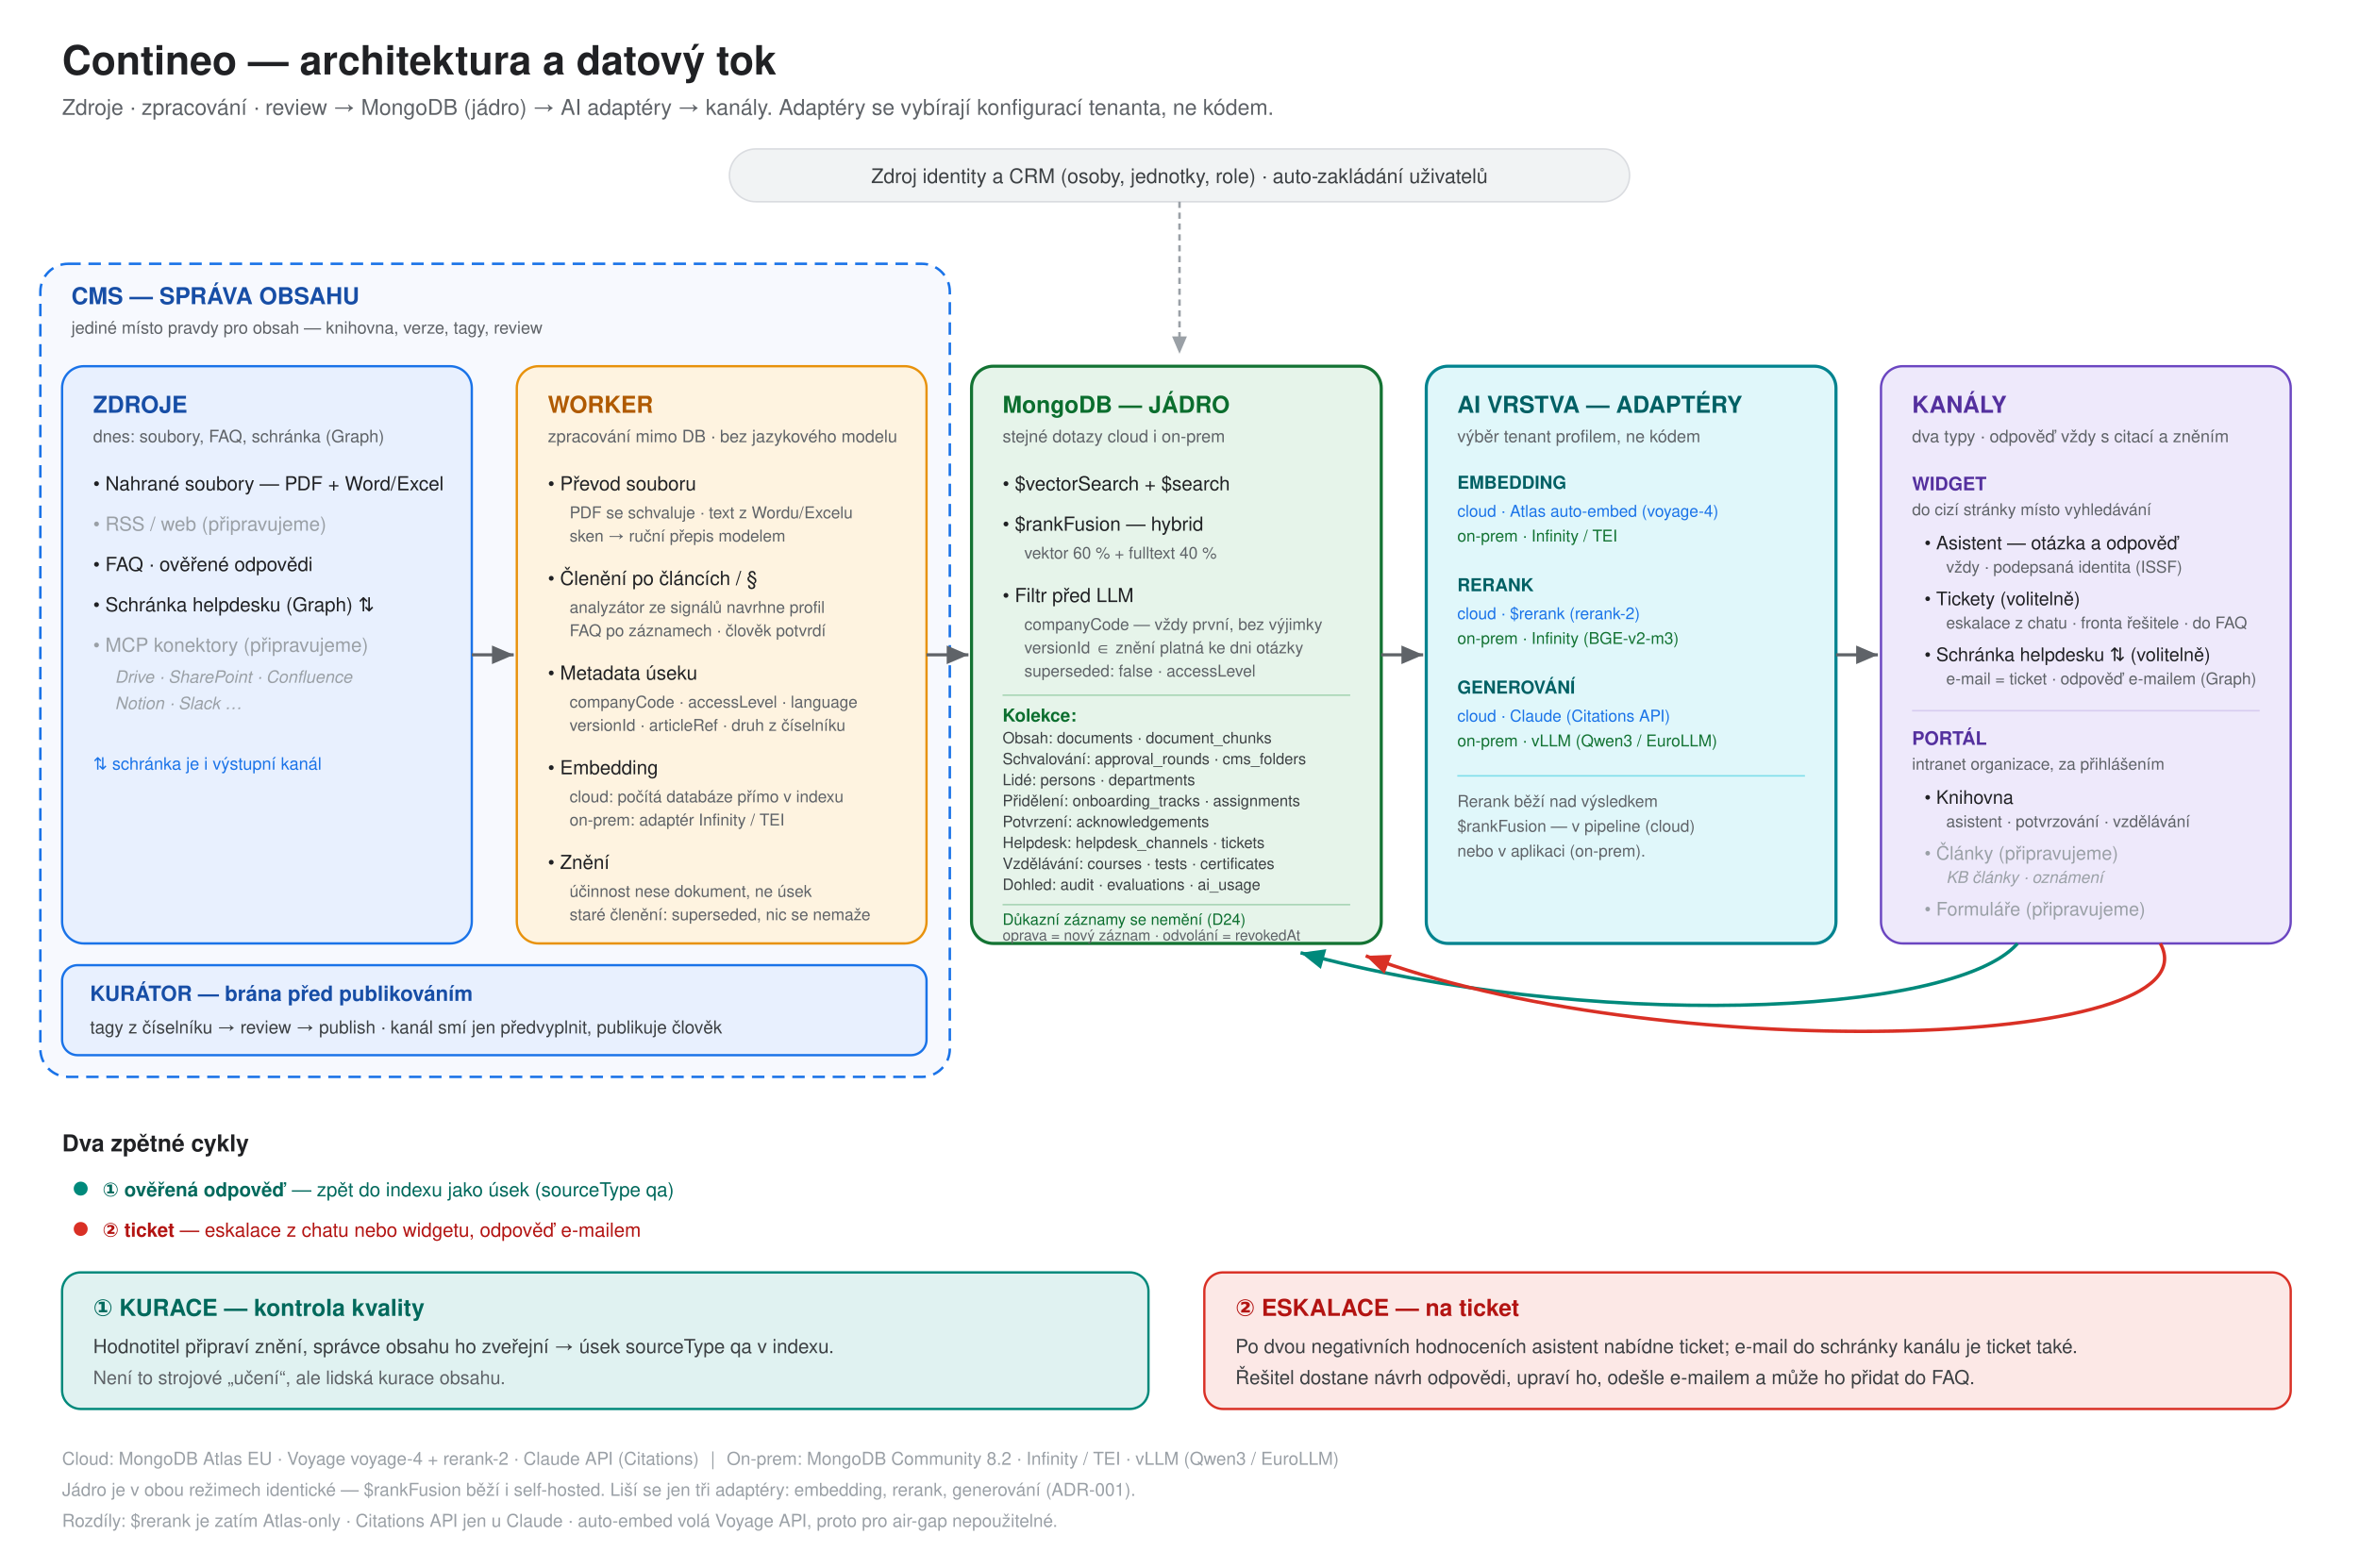
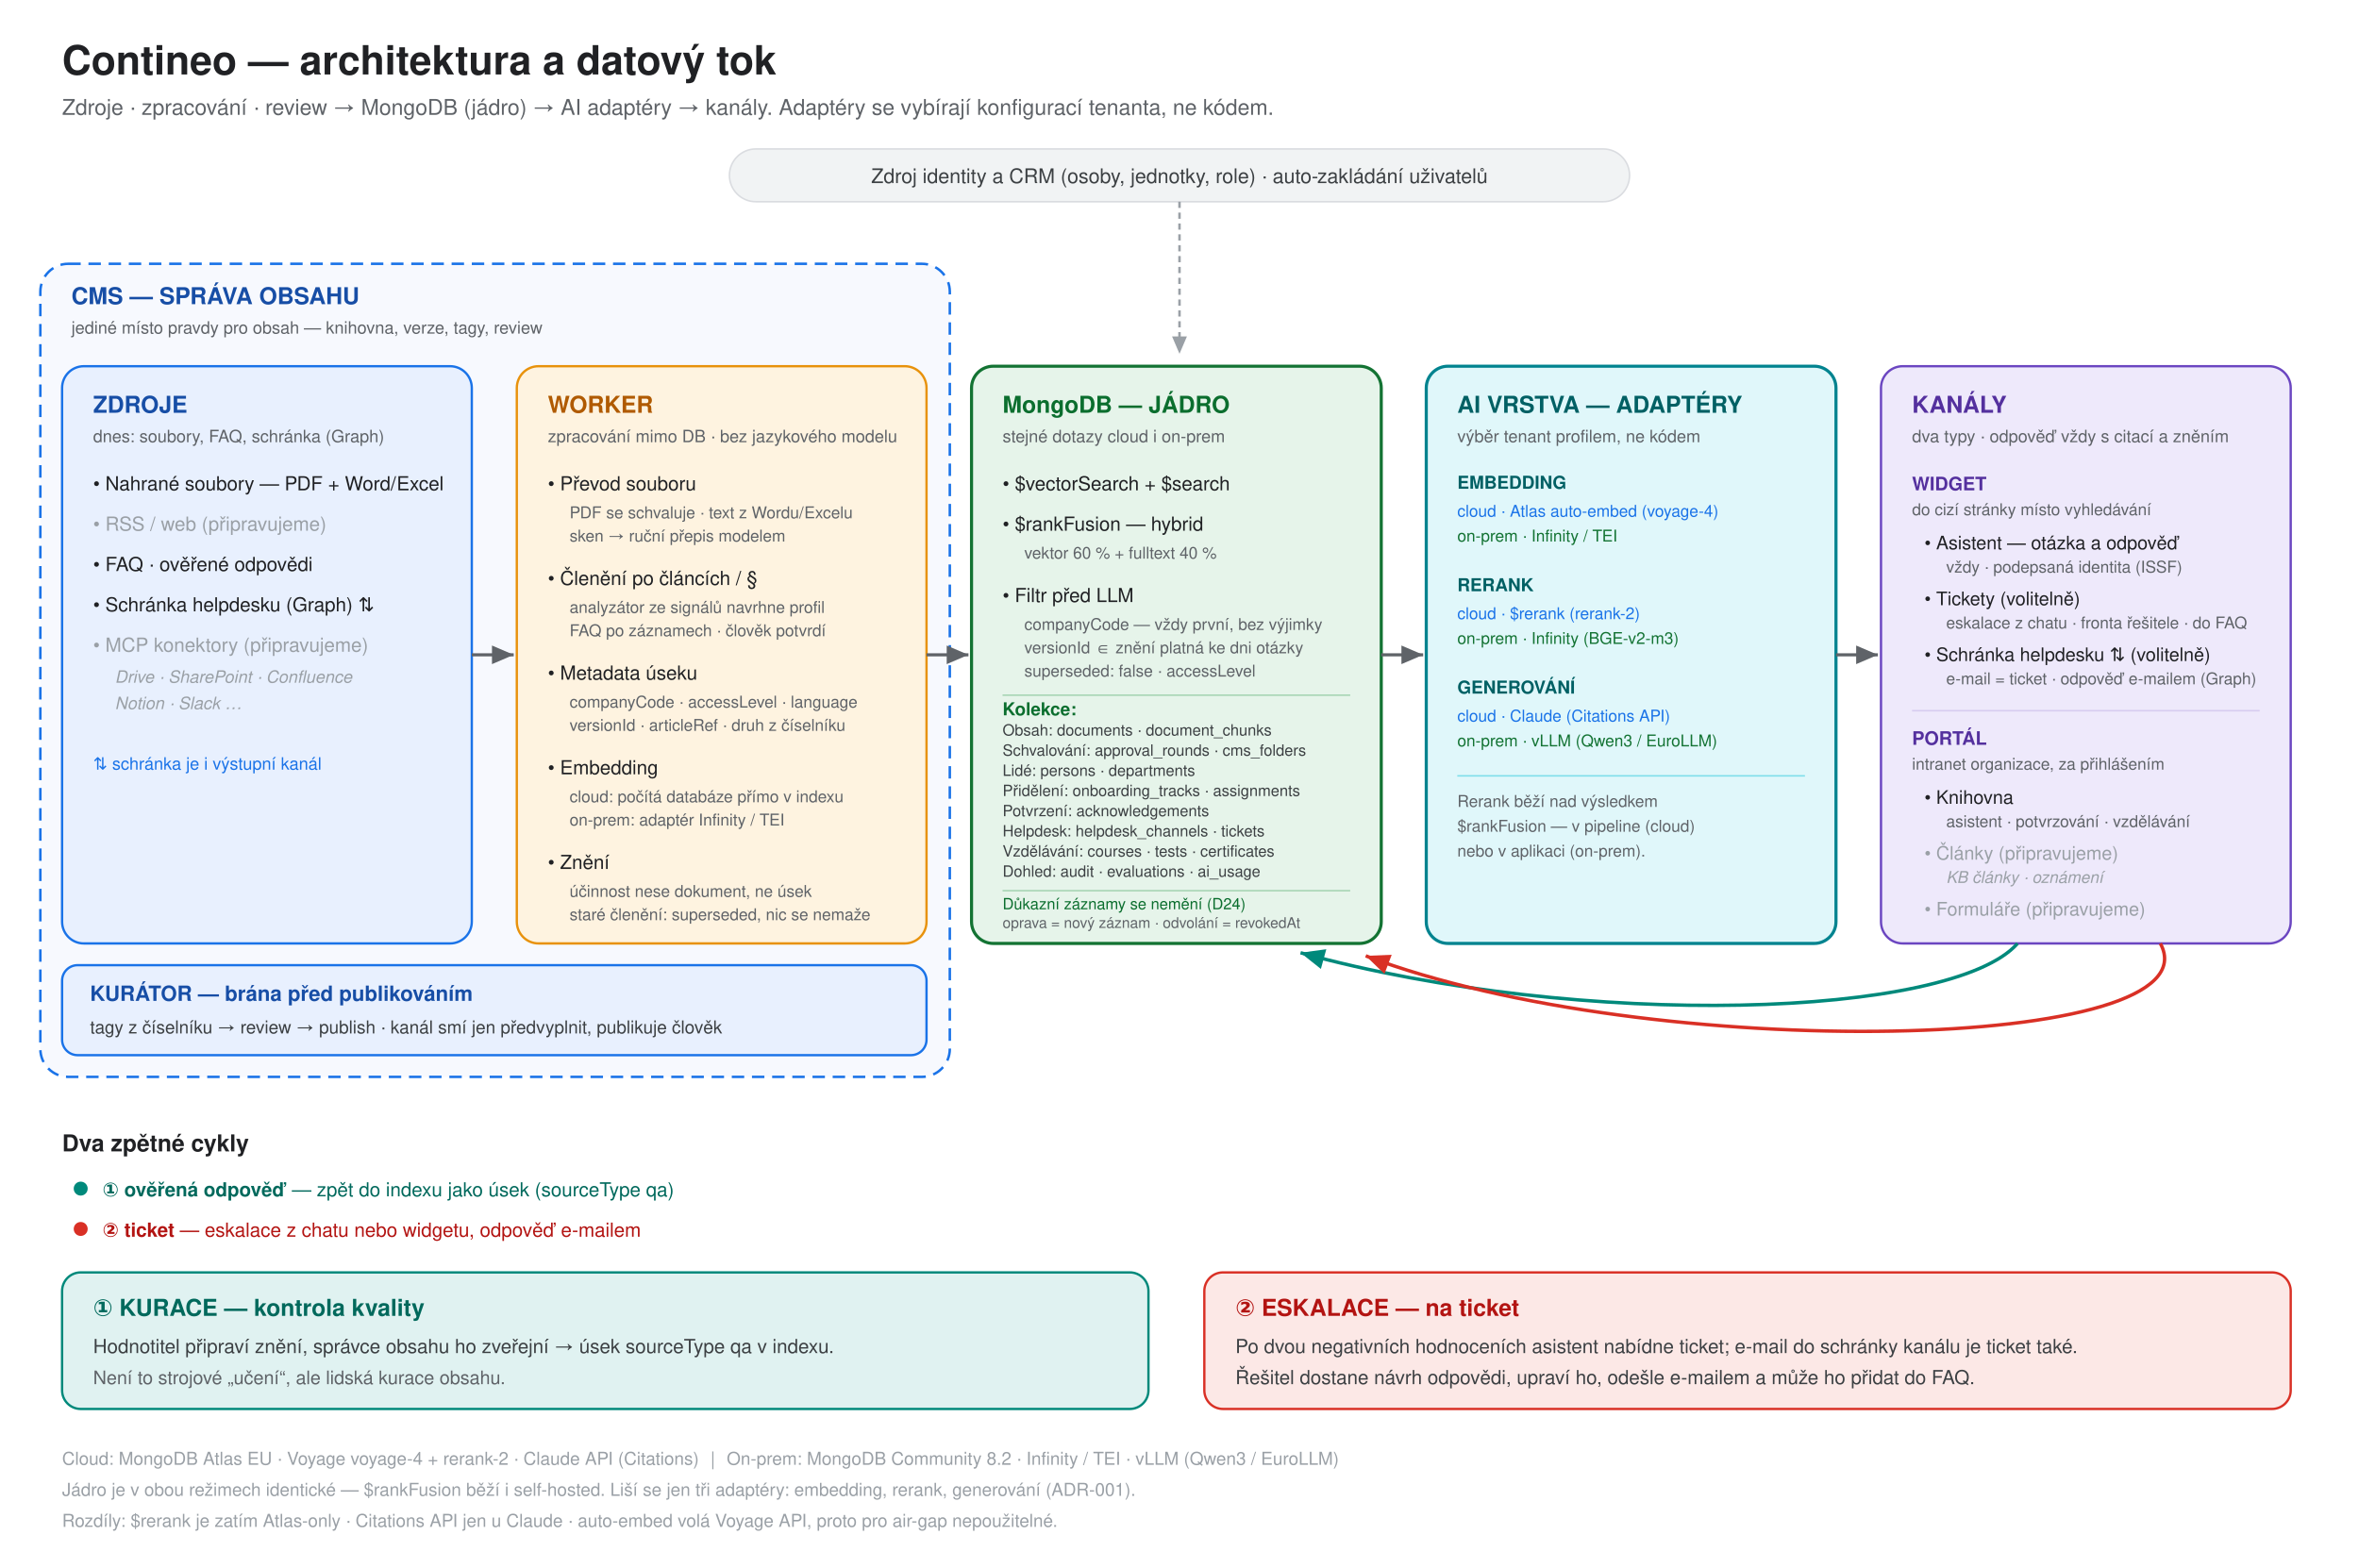
<svg xmlns="http://www.w3.org/2000/svg" viewBox="0 0 1520 1010" font-family="Helvetica Neue, Helvetica, Arial, sans-serif">
  <defs>
    <marker id="arrow" markerWidth="10" markerHeight="10" refX="7" refY="3" orient="auto" markerUnits="strokeWidth">
      <path d="M0,0 L7,3 L0,6 Z" fill="#5f6368" />
    </marker>
    <marker id="arrowTeal" markerWidth="10" markerHeight="10" refX="7" refY="3" orient="auto" markerUnits="strokeWidth">
      <path d="M0,0 L7,3 L0,6 Z" fill="#00897B" />
    </marker>
    <marker id="arrowRed" markerWidth="10" markerHeight="10" refX="7" refY="3" orient="auto" markerUnits="strokeWidth">
      <path d="M0,0 L7,3 L0,6 Z" fill="#D93025" />
    </marker>
    <marker id="arrowGray" markerWidth="10" markerHeight="10" refX="7" refY="3" orient="auto" markerUnits="strokeWidth">
      <path d="M0,0 L7,3 L0,6 Z" fill="#9aa0a6" />
    </marker>
  </defs>
  <text x="40" y="48" font-size="26" font-weight="700" fill="#202124">Contineo — architektura a datový tok</text>
  <text x="40" y="74" font-size="14" fill="#5f6368">Zdroje · zpracování · review → MongoDB (jádro) → AI adaptéry → kanály. Adaptéry se vybírají konfigurací tenanta, ne kódem.</text>
  <rect x="470" y="96" width="580" height="34" rx="17" fill="#F1F3F4" stroke="#dadce0" />
  <text x="760" y="118" font-size="13" fill="#3c4043" text-anchor="middle">Zdroj identity a CRM (osoby, jednotky, role) · auto-zakládání uživatelů</text>
  <path d="M760,130 L760,228" stroke="#9aa0a6" stroke-width="1.6" stroke-dasharray="4 3" marker-end="url(#arrowGray)" />
  <rect x="26" y="170" width="586" height="524" rx="18" fill="#F7F9FE" stroke="#1A73E8" stroke-width="1.6" stroke-dasharray="8 5" />
  <text x="46" y="196" font-size="15" font-weight="700" fill="#174EA6" textLength="186" lengthAdjust="spacingAndGlyphs">CMS — SPRÁVA OBSAHU</text>
  <text x="46" y="215" font-size="11" fill="#5f6368" textLength="307" lengthAdjust="spacingAndGlyphs">jediné místo pravdy pro obsah — knihovna, verze, tagy, review</text>
  <rect x="40" y="236" width="264" height="372" rx="14" fill="#E8F0FE" stroke="#1A73E8" stroke-width="1.5" />
  <text x="60" y="266" font-size="15" font-weight="700" fill="#174EA6" textLength="61" lengthAdjust="spacingAndGlyphs">ZDROJE</text>
  <text x="60" y="285" font-size="11" fill="#5f6368" textLength="187" lengthAdjust="spacingAndGlyphs">dnes: soubory, FAQ, schránka (Graph)</text>
  <g font-size="12.5" fill="#202124">
    <text x="60" y="316" textLength="226" lengthAdjust="spacingAndGlyphs">• Nahrané soubory — PDF + Word/Excel</text>
    <text x="60" y="342" fill="#9aa0a6" textLength="150" lengthAdjust="spacingAndGlyphs">• RSS / web (připravujeme)</text>
    <text x="60" y="368">• FAQ · ověřené odpovědi</text>
    <text x="60" y="394" textLength="182" lengthAdjust="spacingAndGlyphs">• Schránka helpdesku (Graph) ⇅</text>
    <text x="60" y="420" fill="#9aa0a6" textLength="177" lengthAdjust="spacingAndGlyphs">• MCP konektory (připravujeme)</text>
    <text x="74" y="440" font-size="11" fill="#9aa0a6" font-style="italic" textLength="153" lengthAdjust="spacingAndGlyphs">Drive · SharePoint · Confluence</text>
    <text x="74" y="457" font-size="11" fill="#9aa0a6" font-style="italic" textLength="82" lengthAdjust="spacingAndGlyphs">Notion · Slack …</text>
  </g>
  <text x="60" y="496" font-size="11" fill="#1A73E8" textLength="149" lengthAdjust="spacingAndGlyphs">⇅ schránka je i výstupní kanál</text>
  <rect x="333" y="236" width="264" height="372" rx="14" fill="#FEF3E0" stroke="#E8920C" stroke-width="1.5" />
  <text x="353" y="266" font-size="15" font-weight="700" fill="#B05A00" textLength="68" lengthAdjust="spacingAndGlyphs">WORKER</text>
  <text x="353" y="285" font-size="11" fill="#5f6368" textLength="227" lengthAdjust="spacingAndGlyphs">zpracování mimo DB · bez jazykového modelu</text>
  <g font-size="12.5" fill="#202124">
    <text x="353" y="316" textLength="97" lengthAdjust="spacingAndGlyphs">• Převod souboru</text>
    <text x="367" y="334" font-size="10.5" fill="#5f6368" textLength="183" lengthAdjust="spacingAndGlyphs">PDF se schvaluje · text z Wordu/Excelu</text>
    <text x="367" y="349" font-size="10.5" fill="#5f6368" textLength="140" lengthAdjust="spacingAndGlyphs">sken → ruční přepis modelem</text>
    <text x="353" y="377" textLength="136" lengthAdjust="spacingAndGlyphs">• Členění po článcích / §</text>
    <text x="367" y="395" font-size="10.5" fill="#5f6368" textLength="165" lengthAdjust="spacingAndGlyphs">analyzátor ze signálů navrhne profil</text>
    <text x="367" y="410" font-size="10.5" fill="#5f6368" textLength="166" lengthAdjust="spacingAndGlyphs">FAQ po záznamech · člověk potvrdí</text>
    <text x="353" y="438" textLength="98" lengthAdjust="spacingAndGlyphs">• Metadata úseku</text>
    <text x="367" y="456" font-size="10.5" fill="#5f6368" textLength="187" lengthAdjust="spacingAndGlyphs">companyCode · accessLevel · language</text>
    <text x="367" y="471" font-size="10.5" fill="#5f6368" textLength="178" lengthAdjust="spacingAndGlyphs">versionId · articleRef · druh z číselníku</text>
    <text x="353" y="499" textLength="72" lengthAdjust="spacingAndGlyphs">• Embedding</text>
    <text x="367" y="517" font-size="10.5" fill="#5f6368" textLength="180" lengthAdjust="spacingAndGlyphs">cloud: počítá databáze přímo v indexu</text>
    <text x="367" y="532" font-size="10.5" fill="#5f6368" textLength="140" lengthAdjust="spacingAndGlyphs">on-prem: adaptér Infinity / TEI</text>
    <text x="353" y="560" textLength="39" lengthAdjust="spacingAndGlyphs">• Znění</text>
    <text x="367" y="578" font-size="10.5" fill="#5f6368" textLength="158" lengthAdjust="spacingAndGlyphs">účinnost nese dokument, ne úsek</text>
    <text x="367" y="593" font-size="10.5" fill="#5f6368" textLength="194" lengthAdjust="spacingAndGlyphs">staré členění: superseded, nic se nemaže</text>
  </g>
  <rect x="40" y="622" width="557" height="58" rx="10" fill="#E8F0FE" stroke="#1A73E8" stroke-width="1.5" />
  <text x="58" y="645" font-size="13.5" font-weight="700" fill="#174EA6" textLength="248" lengthAdjust="spacingAndGlyphs">KURÁTOR — brána před publikováním</text>
  <text x="58" y="666" font-size="11.5" fill="#3c4043" textLength="410" lengthAdjust="spacingAndGlyphs">tagy z číselníku → review → publish · kanál smí jen předvyplnit, publikuje člověk</text>
  <rect x="626" y="236" width="264" height="372" rx="14" fill="#E6F4EA" stroke="#137333" stroke-width="2" />
  <text x="646" y="266" font-size="15" font-weight="700" fill="#0B6E2E" textLength="147" lengthAdjust="spacingAndGlyphs">MongoDB — JÁDRO</text>
  <text x="646" y="285" font-size="11" fill="#5f6368" textLength="146" lengthAdjust="spacingAndGlyphs">stejné dotazy cloud i on-prem</text>
  <g font-size="12.5" fill="#202124">
    <text x="646" y="316" textLength="148" lengthAdjust="spacingAndGlyphs">• $vectorSearch + $search</text>
    <text x="646" y="342" textLength="131" lengthAdjust="spacingAndGlyphs">• $rankFusion — hybrid</text>
    <text x="660" y="360" font-size="10.5" fill="#5f6368" textLength="129" lengthAdjust="spacingAndGlyphs">vektor 60 % + fulltext 40 %</text>
    <text x="646" y="388" textLength="86" lengthAdjust="spacingAndGlyphs">• Filtr před LLM</text>
    <text x="660" y="406" font-size="10.5" fill="#5f6368" textLength="194" lengthAdjust="spacingAndGlyphs">companyCode — vždy první, bez výjimky</text>
    <text x="660" y="421" font-size="10.5" fill="#5f6368" textLength="176" lengthAdjust="spacingAndGlyphs">versionId ∈ znění platná ke dni otázky</text>
    <text x="660" y="436" font-size="10.5" fill="#5f6368" textLength="150" lengthAdjust="spacingAndGlyphs">superseded: false · accessLevel</text>
  </g>
  <line x1="646" y1="448" x2="870" y2="448" stroke="#A8D5B5" stroke-width="1" />
-   <text x="646" y="465" font-size="11.5" fill="#0B6E2E" font-weight="600" textLength="48" lengthAdjust="spacingAndGlyphs">Kolekce:</text>
-   <text x="646" y="479" font-size="10" fill="#3c4043" textLength="176" lengthAdjust="spacingAndGlyphs">Obsah: documents · document_chunks</text>
-   <text x="646" y="492.5" font-size="10" fill="#3c4043" textLength="197" lengthAdjust="spacingAndGlyphs">Schvalování: approval_rounds · cms_folders</text>
-   <text x="646" y="506" font-size="10" fill="#3c4043" textLength="126" lengthAdjust="spacingAndGlyphs">Lidé: persons · departments</text>
-   <text x="646" y="519.5" font-size="10" fill="#3c4043" textLength="192" lengthAdjust="spacingAndGlyphs">Přidělení: onboarding_tracks · assignments</text>
-   <text x="646" y="533" font-size="10" fill="#3c4043" textLength="134" lengthAdjust="spacingAndGlyphs">Potvrzení: acknowledgements</text>
-   <text x="646" y="546.5" font-size="10" fill="#3c4043" textLength="171" lengthAdjust="spacingAndGlyphs">Helpdesk: helpdesk_channels · tickets</text>
-   <text x="646" y="560" font-size="10" fill="#3c4043" textLength="176" lengthAdjust="spacingAndGlyphs">Vzdělávání: courses · tests · certificates</text>
-   <text x="646" y="573.5" font-size="10" fill="#3c4043" textLength="167" lengthAdjust="spacingAndGlyphs">Dohled: audit · evaluations · ai_usage</text>
-   <line x1="646" y1="583" x2="870" y2="583" stroke="#A8D5B5" stroke-width="1" />
-   <text x="646" y="596" font-size="10" fill="#0B6E2E" textLength="153" lengthAdjust="spacingAndGlyphs">Důkazní záznamy se nemění (D24)</text>
-   <text x="646" y="606" font-size="9.5" fill="#5f6368" textLength="194" lengthAdjust="spacingAndGlyphs">oprava = nový záznam · odvolání = revokedAt</text>
+   <text x="646" y="461" font-size="11.5" fill="#0B6E2E" font-weight="600" textLength="48" lengthAdjust="spacingAndGlyphs">Kolekce:</text>
+   <text x="646" y="474" font-size="10" fill="#3c4043" textLength="176" lengthAdjust="spacingAndGlyphs">Obsah: documents · document_chunks</text>
+   <text x="646" y="487" font-size="10" fill="#3c4043" textLength="197" lengthAdjust="spacingAndGlyphs">Schvalování: approval_rounds · cms_folders</text>
+   <text x="646" y="500" font-size="10" fill="#3c4043" textLength="126" lengthAdjust="spacingAndGlyphs">Lidé: persons · departments</text>
+   <text x="646" y="513" font-size="10" fill="#3c4043" textLength="192" lengthAdjust="spacingAndGlyphs">Přidělení: onboarding_tracks · assignments</text>
+   <text x="646" y="526" font-size="10" fill="#3c4043" textLength="134" lengthAdjust="spacingAndGlyphs">Potvrzení: acknowledgements</text>
+   <text x="646" y="539" font-size="10" fill="#3c4043" textLength="171" lengthAdjust="spacingAndGlyphs">Helpdesk: helpdesk_channels · tickets</text>
+   <text x="646" y="552" font-size="10" fill="#3c4043" textLength="176" lengthAdjust="spacingAndGlyphs">Vzdělávání: courses · tests · certificates</text>
+   <text x="646" y="565" font-size="10" fill="#3c4043" textLength="167" lengthAdjust="spacingAndGlyphs">Dohled: audit · evaluations · ai_usage</text>
+   <line x1="646" y1="574" x2="870" y2="574" stroke="#A8D5B5" stroke-width="1" />
+   <text x="646" y="586" font-size="10" fill="#0B6E2E" textLength="153" lengthAdjust="spacingAndGlyphs">Důkazní záznamy se nemění (D24)</text>
+   <text x="646" y="598" font-size="9.5" fill="#5f6368" textLength="194" lengthAdjust="spacingAndGlyphs">oprava = nový záznam · odvolání = revokedAt</text>
  <rect x="919" y="236" width="264" height="372" rx="14" fill="#E0F7FA" stroke="#00838F" stroke-width="2" />
  <text x="939" y="266" font-size="15" font-weight="700" fill="#006064" textLength="181" lengthAdjust="spacingAndGlyphs">AI VRSTVA — ADAPTÉRY</text>
  <text x="939" y="285" font-size="11" fill="#5f6368" textLength="159" lengthAdjust="spacingAndGlyphs">výběr tenant profilem, ne kódem</text>
  <text x="939" y="315" font-size="11.5" font-weight="700" fill="#006064" textLength="71" lengthAdjust="spacingAndGlyphs">EMBEDDING</text>
  <text x="939" y="333" font-size="10.5" fill="#1A73E8" textLength="171" lengthAdjust="spacingAndGlyphs">cloud · Atlas auto-embed (voyage-4)</text>
  <text x="939" y="349" font-size="10.5" fill="#137333" textLength="104" lengthAdjust="spacingAndGlyphs">on-prem · Infinity / TEI</text>
  <text x="939" y="381" font-size="11.5" font-weight="700" fill="#006064" textLength="49" lengthAdjust="spacingAndGlyphs">RERANK</text>
  <text x="939" y="399" font-size="10.5" fill="#1A73E8" textLength="118" lengthAdjust="spacingAndGlyphs">cloud · $rerank (rerank-2)</text>
  <text x="939" y="415" font-size="10.5" fill="#137333" textLength="144" lengthAdjust="spacingAndGlyphs">on-prem · Infinity (BGE-v2-m3)</text>
  <text x="939" y="447" font-size="11.5" font-weight="700" fill="#006064" textLength="76" lengthAdjust="spacingAndGlyphs">GENEROVÁNÍ</text>
  <text x="939" y="465" font-size="10.5" fill="#1A73E8" textLength="137" lengthAdjust="spacingAndGlyphs">cloud · Claude (Citations API)</text>
  <text x="939" y="481" font-size="10.5" fill="#137333" textLength="168" lengthAdjust="spacingAndGlyphs">on-prem · vLLM (Qwen3 / EuroLLM)</text>
  <line x1="939" y1="500" x2="1163" y2="500" stroke="#80DEEA" stroke-width="1" />
  <text x="939" y="520" font-size="10.5" fill="#5f6368" textLength="129" lengthAdjust="spacingAndGlyphs">Rerank běží nad výsledkem</text>
  <text x="939" y="536" font-size="10.5" fill="#5f6368" textLength="153" lengthAdjust="spacingAndGlyphs">$rankFusion — v pipeline (cloud)</text>
  <text x="939" y="552" font-size="10.5" fill="#5f6368" textLength="122" lengthAdjust="spacingAndGlyphs">nebo v aplikaci (on-prem).</text>
  <rect x="1212" y="236" width="264" height="372" rx="14" fill="#EEE9FB" stroke="#6B46C1" stroke-width="1.5" />
  <text x="1232" y="266" font-size="15" font-weight="700" fill="#54309E" textLength="60" lengthAdjust="spacingAndGlyphs">KANÁLY</text>
  <text x="1232" y="285" font-size="11" fill="#5f6368" textLength="206" lengthAdjust="spacingAndGlyphs">dva typy · odpověď vždy s citací a zněním</text>
  <text x="1232" y="316" font-size="12" font-weight="700" fill="#54309E" textLength="48" lengthAdjust="spacingAndGlyphs">WIDGET</text>
  <text x="1232" y="332" font-size="10.5" fill="#5f6368" textLength="155" lengthAdjust="spacingAndGlyphs">do cizí stránky místo vyhledávání</text>
  <text x="1240" y="354" font-size="12" fill="#202124" textLength="166" lengthAdjust="spacingAndGlyphs">• Asistent — otázka a odpověď</text>
  <text x="1254" y="369" font-size="10.5" fill="#5f6368" textLength="151" lengthAdjust="spacingAndGlyphs">vždy · podepsaná identita (ISSF)</text>
  <text x="1240" y="390" font-size="12" fill="#202124" textLength="100" lengthAdjust="spacingAndGlyphs">• Tickety (volitelně)</text>
  <text x="1254" y="405" font-size="10.5" fill="#5f6368" textLength="195" lengthAdjust="spacingAndGlyphs">eskalace z chatu · fronta řešitele · do FAQ</text>
  <text x="1240" y="426" font-size="12" fill="#202124" textLength="186" lengthAdjust="spacingAndGlyphs">• Schránka helpdesku ⇅ (volitelně)</text>
  <text x="1254" y="441" font-size="10.5" fill="#5f6368" textLength="201" lengthAdjust="spacingAndGlyphs">e-mail = ticket · odpověď e-mailem (Graph)</text>
  <line x1="1232" y1="458" x2="1456" y2="458" stroke="#D7CCF0" stroke-width="1" />
  <text x="1232" y="480" font-size="12" font-weight="700" fill="#54309E" textLength="48" lengthAdjust="spacingAndGlyphs">PORTÁL</text>
  <text x="1232" y="496" font-size="10.5" fill="#5f6368" textLength="163" lengthAdjust="spacingAndGlyphs">intranet organizace, za přihlášením</text>
  <text x="1240" y="518" font-size="12" fill="#202124" textLength="58" lengthAdjust="spacingAndGlyphs">• Knihovna</text>
  <text x="1254" y="533" font-size="10.5" fill="#5f6368" textLength="158" lengthAdjust="spacingAndGlyphs">asistent · potvrzování · vzdělávání</text>
  <text x="1240" y="554" font-size="12" fill="#9aa0a6" textLength="124" lengthAdjust="spacingAndGlyphs">• Články (připravujeme)</text>
  <text x="1254" y="569" font-size="10.5" fill="#9aa0a6" font-style="italic" textLength="100" lengthAdjust="spacingAndGlyphs">KB články · oznámení</text>
  <text x="1240" y="590" font-size="12" fill="#9aa0a6" textLength="141" lengthAdjust="spacingAndGlyphs">• Formuláře (připravujeme)</text>
  <path d="M304,422 L331,422" stroke="#5f6368" stroke-width="2" marker-end="url(#arrow)" />
  <path d="M597,422 L624,422" stroke="#5f6368" stroke-width="2" marker-end="url(#arrow)" />
  <path d="M890,422 L917,422" stroke="#5f6368" stroke-width="2" marker-end="url(#arrow)" />
  <path d="M1183,422 L1210,422" stroke="#5f6368" stroke-width="2" marker-end="url(#arrow)" />
  <path d="M1300,608 C1258,656 1020,664 838,614" fill="none" stroke="#00897B" stroke-width="2.2" marker-end="url(#arrowTeal)" />
  <path d="M1392,608 C1430,678 1064,686 880,616" fill="none" stroke="#D93025" stroke-width="2.2" marker-end="url(#arrowRed)" />
  <text x="40" y="742" font-size="15" font-weight="700" fill="#202124">Dva zpětné cykly</text>
  <circle cx="52" cy="766" r="4.5" fill="#00897B" />
  <text x="66" y="771" font-size="12.5" fill="#00695C">
    <tspan font-weight="700">① ověřená odpověď</tspan> — zpět do indexu jako úsek (sourceType qa)</text>
  <circle cx="52" cy="792" r="4.5" fill="#D93025" />
  <text x="66" y="797" font-size="12.5" fill="#B31412">
    <tspan font-weight="700">② ticket</tspan> — eskalace z chatu nebo widgetu, odpověď e-mailem</text>
  <rect x="40" y="820" width="700" height="88" rx="12" fill="#E0F2F1" stroke="#00897B" stroke-width="1.5" />
  <text x="60" y="848" font-size="15" font-weight="700" fill="#00695C" textLength="216" lengthAdjust="spacingAndGlyphs">① KURACE — kontrola kvality</text>
  <text x="60" y="872" font-size="12.5" fill="#3c4043" textLength="480" lengthAdjust="spacingAndGlyphs">Hodnotitel připraví znění, správce obsahu ho zveřejní → úsek sourceType qa v indexu.</text>
  <text x="60" y="892" font-size="12" fill="#5f6368" textLength="269" lengthAdjust="spacingAndGlyphs">Není to strojové „učení“, ale lidská kurace obsahu.</text>
  <rect x="776" y="820" width="700" height="88" rx="12" fill="#FCE8E6" stroke="#D93025" stroke-width="1.5" />
  <text x="796" y="848" font-size="15" font-weight="700" fill="#B31412" textLength="185" lengthAdjust="spacingAndGlyphs">② ESKALACE — na ticket</text>
  <text x="796" y="872" font-size="12.5" fill="#3c4043" textLength="551" lengthAdjust="spacingAndGlyphs">Po dvou negativních hodnoceních asistent nabídne ticket; e-mail do schránky kanálu je ticket také.</text>
  <text x="796" y="892" font-size="12.5" fill="#3c4043" textLength="481" lengthAdjust="spacingAndGlyphs">Řešitel dostane návrh odpovědi, upraví ho, odešle e-mailem a může ho přidat do FAQ.</text>
  <text x="40" y="944" font-size="11.5" fill="#9aa0a6">Cloud: MongoDB Atlas EU · Voyage voyage-4 + rerank-2 · Claude API (Citations)  │  On-prem: MongoDB Community 8.2 · Infinity / TEI · vLLM (Qwen3 / EuroLLM)</text>
  <text x="40" y="964" font-size="11.5" fill="#9aa0a6">Jádro je v obou režimech identické — $rankFusion běží i self-hosted. Liší se jen tři adaptéry: embedding, rerank, generování (ADR-001).</text>
  <text x="40" y="984" font-size="11.5" fill="#9aa0a6">Rozdíly: $rerank je zatím Atlas-only · Citations API jen u Claude · auto-embed volá Voyage API, proto pro air-gap nepoužitelné.</text>
</svg>
